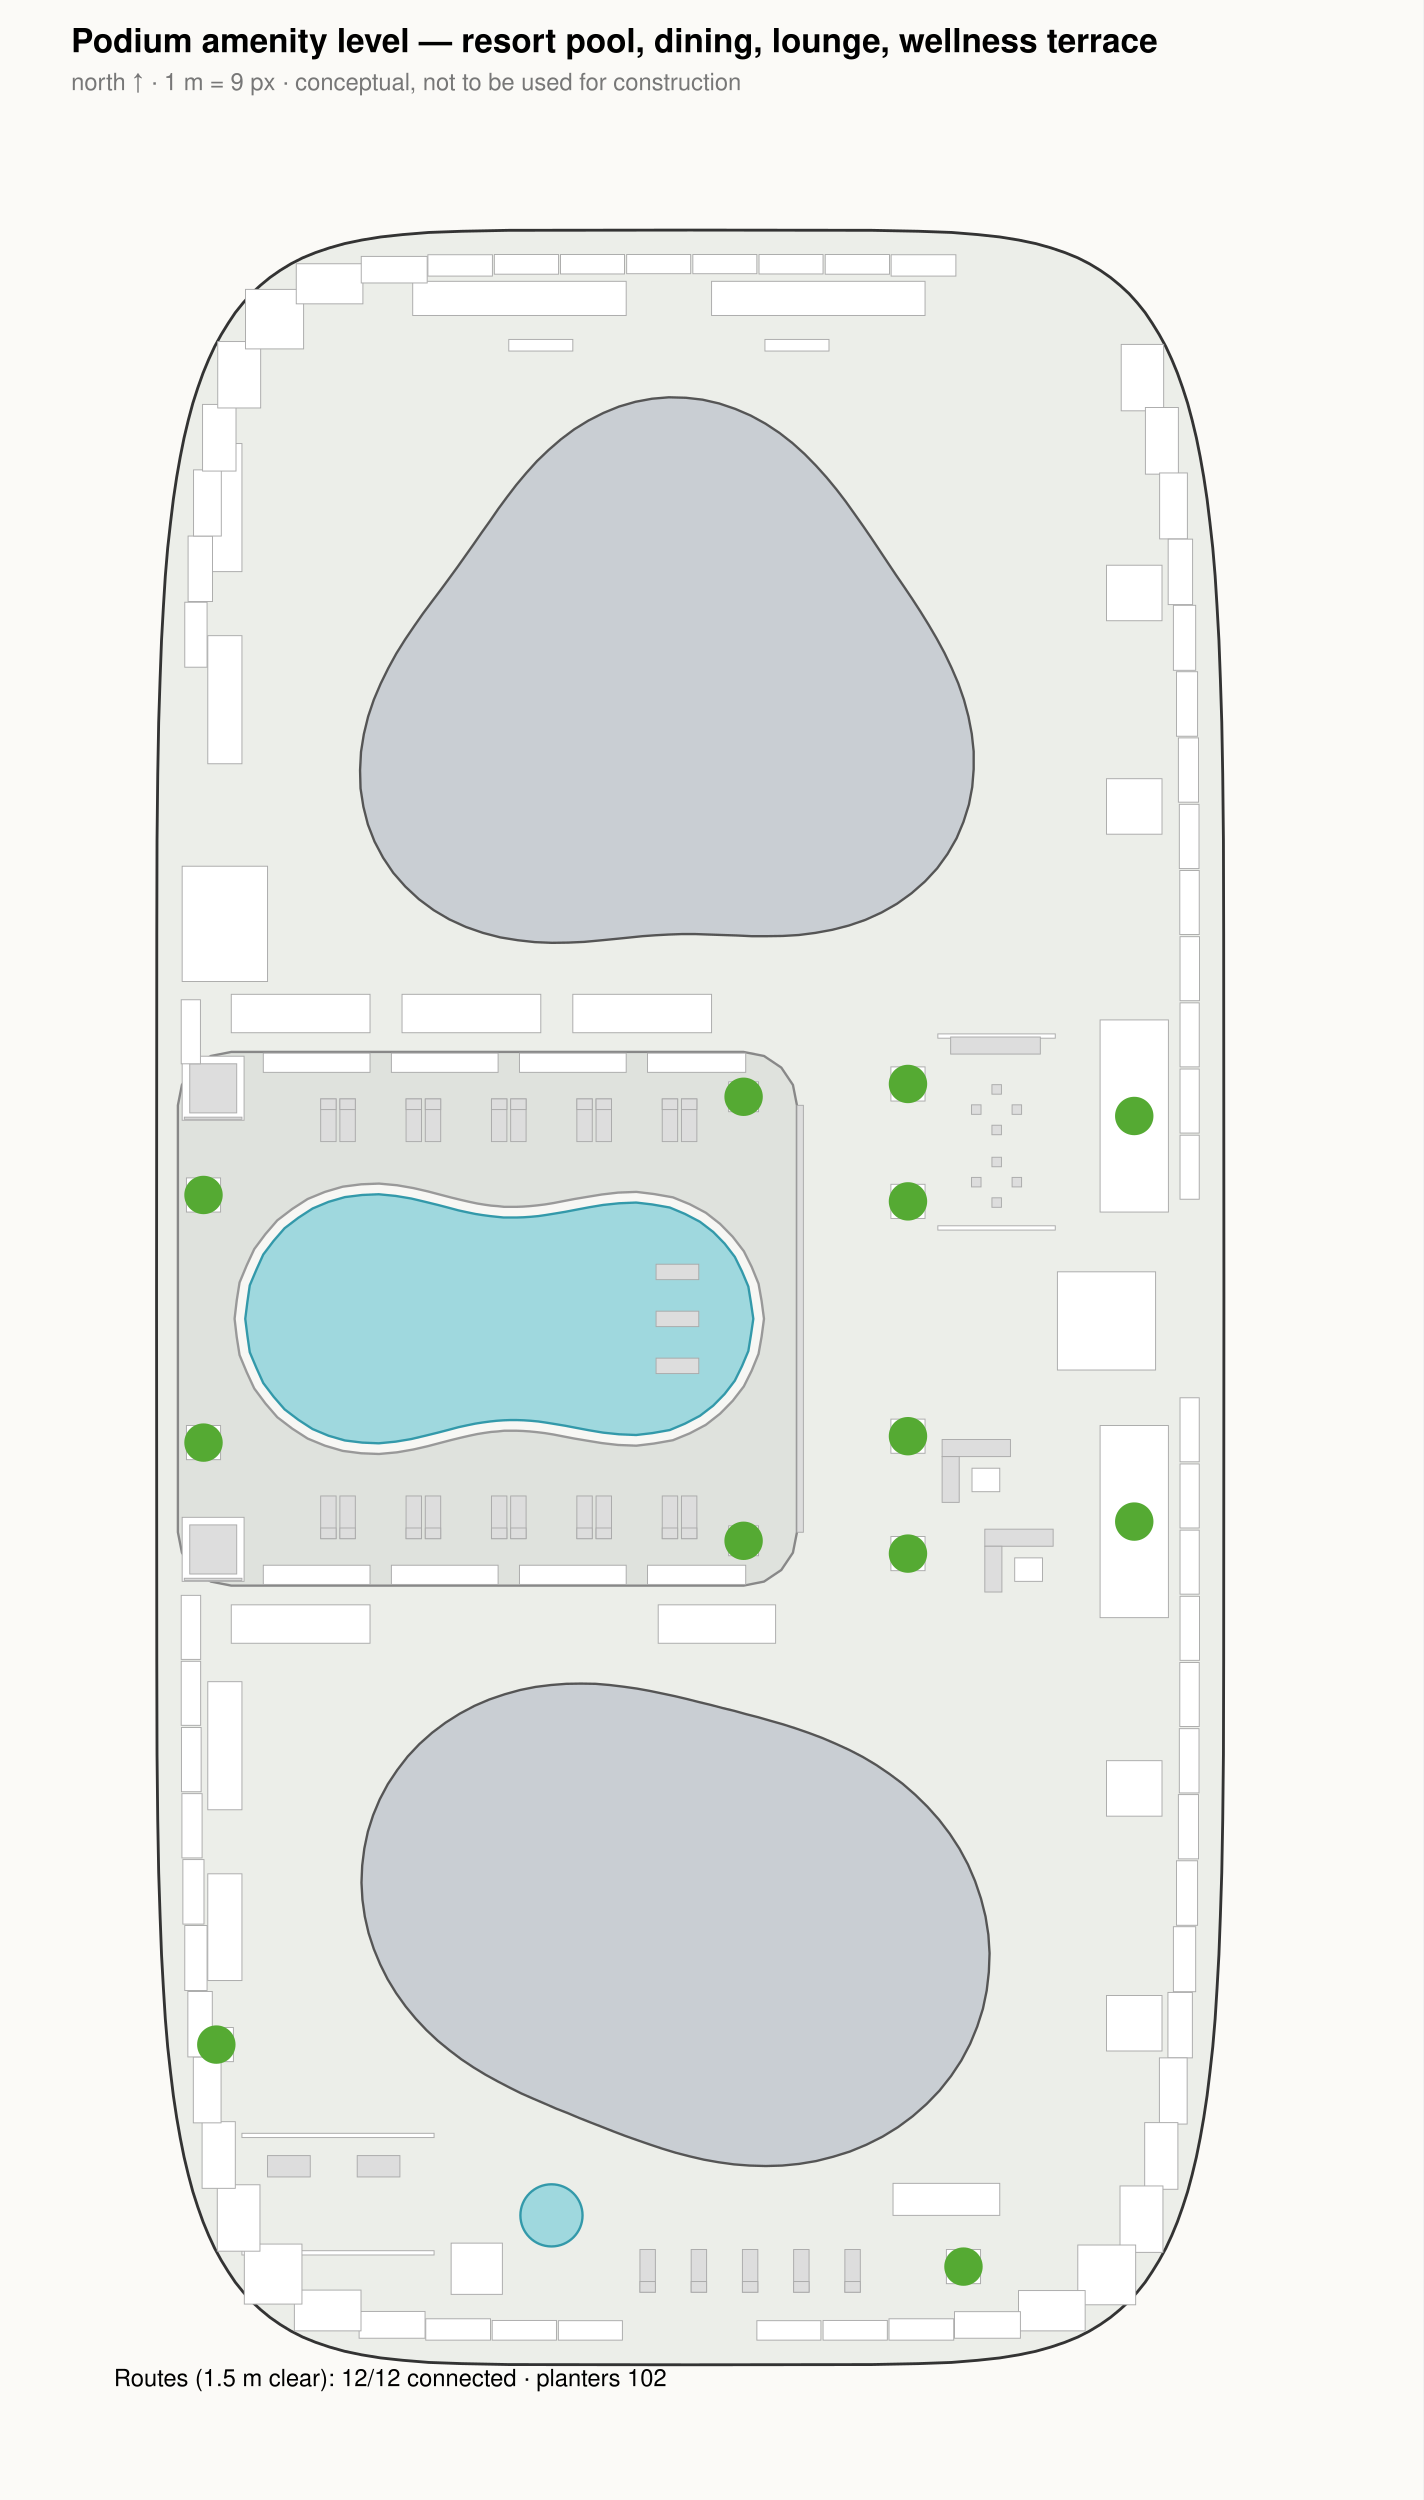
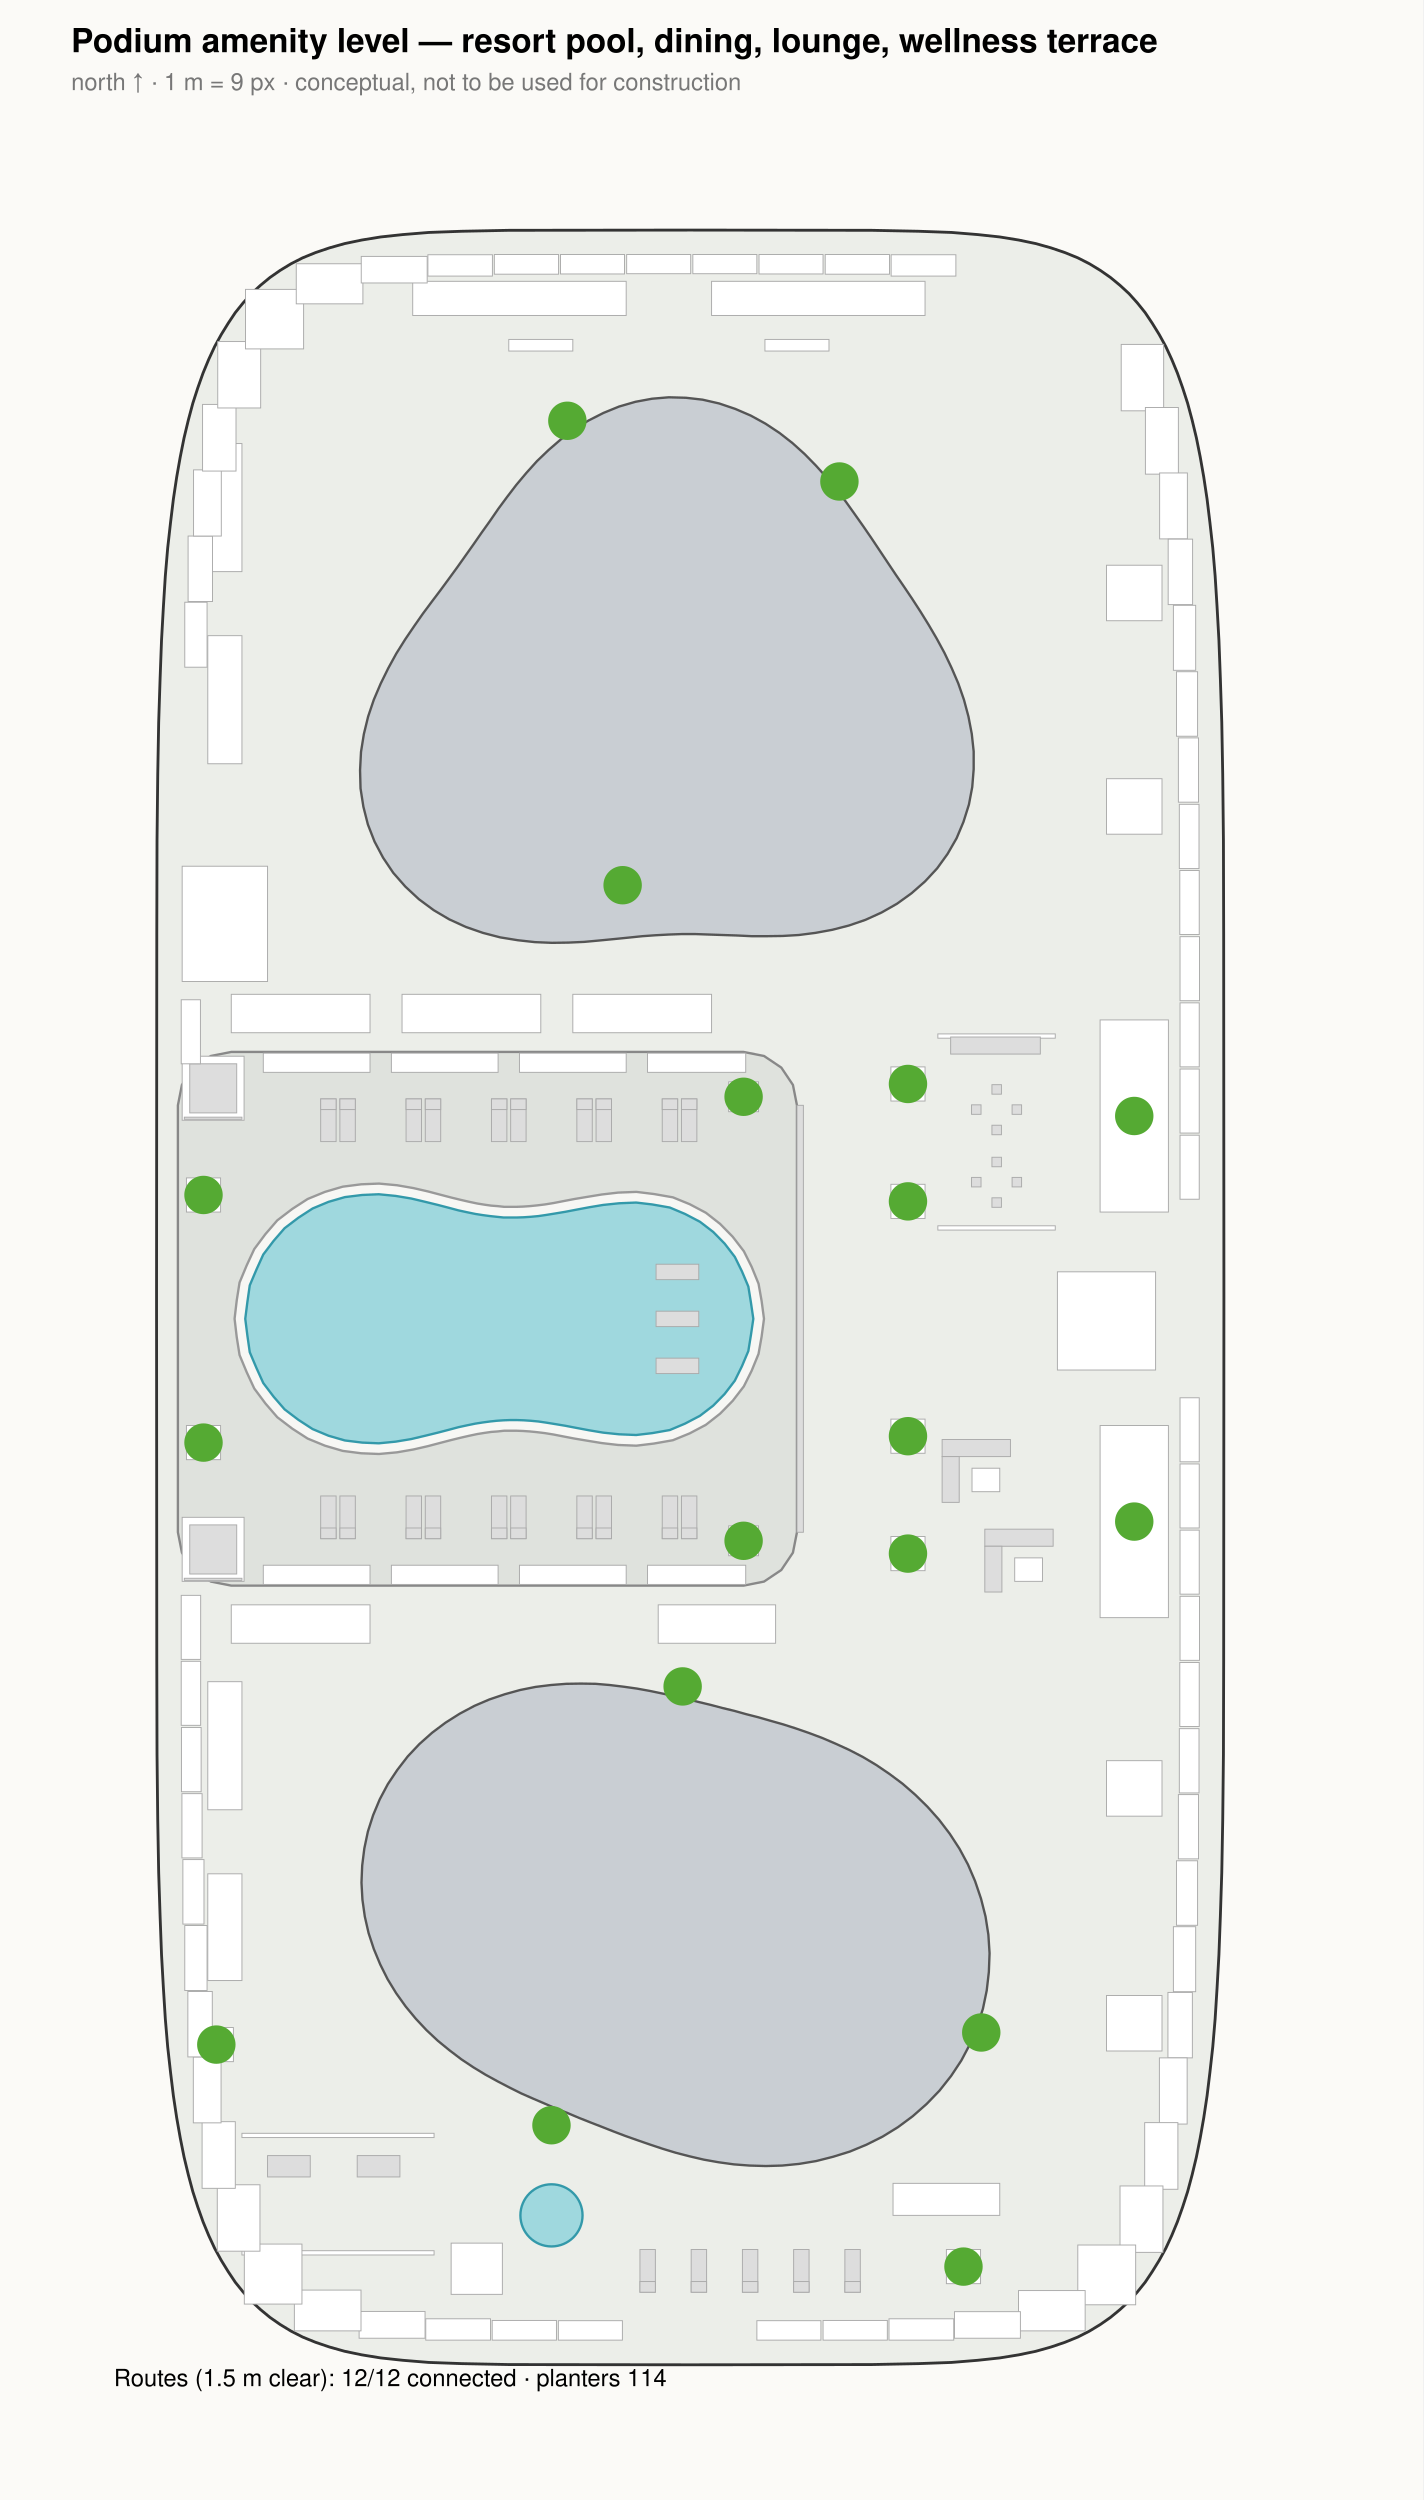
<svg xmlns="http://www.w3.org/2000/svg" width="600" height="1054" viewBox="0 0 600 1054">
  <rect width="100%" height="100%" fill="#fbfaf7" />
  <text x="30" y="22" font-size="14" font-family="Helvetica, Arial" font-weight="bold">Podium amenity level — resort pool, dining, lounge, wellness terrace</text>
  <polygon points="516,547 515.9,699.9 515.8,739.6 515.5,767.4 515.1,789.5 514.5,808 513.9,824.1 513.1,838.4 512.3,851.2 511.3,863 510.1,873.7 508.9,883.6 507.5,892.9 506,901.4 504.4,909.4 502.6,916.9 500.7,924 498.6,930.5 496.4,936.7 494,942.5 491.5,947.9 488.7,953 485.8,957.7 482.8,962.2 479.5,966.3 476,970.2 472.2,973.7 468.2,977 463.9,980 459.3,982.8 454.4,985.3 449,987.5 443.1,989.5 436.7,991.3 429.5,992.8 421.5,994.1 412.2,995.1 401.2,996 387.3,996.5 367.5,996.9 291,997 214.5,996.9 194.7,996.5 180.8,996 169.8,995.1 160.5,994.1 152.5,992.8 145.3,991.3 138.9,989.5 133,987.5 127.6,985.3 122.7,982.8 118.1,980 113.8,977 109.8,973.7 106,970.2 102.5,966.3 99.2,962.2 96.2,957.7 93.3,953 90.5,947.9 88,942.5 85.6,936.7 83.4,930.5 81.3,924 79.4,916.9 77.6,909.4 76,901.4 74.5,892.9 73.1,883.6 71.9,873.7 70.7,863 69.7,851.2 68.9,838.4 68.1,824.1 67.5,808 66.9,789.5 66.5,767.4 66.2,739.6 66.1,699.9 66,547 66.1,394.1 66.2,354.4 66.5,326.6 66.9,304.5 67.5,286 68.1,269.9 68.9,255.6 69.7,242.8 70.7,231 71.9,220.3 73.1,210.4 74.5,201.1 76,192.6 77.6,184.6 79.4,177.1 81.3,170 83.4,163.5 85.6,157.3 88,151.5 90.5,146.1 93.3,141 96.2,136.3 99.2,131.8 102.5,127.7 106,123.8 109.8,120.3 113.8,117 118.1,114 122.7,111.2 127.6,108.7 133,106.5 138.9,104.5 145.3,102.7 152.5,101.2 160.5,99.9 169.8,98.9 180.8,98 194.7,97.5 214.5,97.1 291,97 367.5,97.1 387.3,97.5 401.2,98 412.2,98.9 421.5,99.9 429.5,101.2 436.7,102.7 443.1,104.5 449,106.5 454.4,108.7 459.3,111.2 463.9,114 468.2,117 472.2,120.3 476,123.8 479.5,127.7 482.8,131.8 485.8,136.3 488.7,141 491.5,146.1 494,151.5 496.4,157.3 498.6,163.5 500.7,170 502.6,177.1 504.4,184.6 506,192.6 507.5,201.1 508.9,210.4 510.1,220.3 511.3,231 512.3,242.8 513.1,255.6 513.9,269.9 514.5,286 515.1,304.5 515.5,326.6 515.8,354.4 515.9,394.1" fill="#eceee9" stroke="#333" stroke-width="1.2" />
  <polygon points="313.5,443.5 322.1,445.2 329.4,450.1 334.3,457.4 336,466 336,646 334.3,654.6 329.4,661.9 322.1,666.8 313.5,668.5 97.5,668.5 88.9,666.8 81.6,661.9 76.7,654.6 75,646 75,466 76.7,457.4 81.6,450.1 88.9,445.2 97.5,443.5" fill="#dfe2dd" stroke="#888" />
  <polygon points="322.1,556 321.1,563.5 319.8,570.8 316.9,577.9 313.6,584.5 308.9,590.6 303.6,596 297.6,600.7 290.8,604.3 283.7,607.2 275.7,608.6 268.3,609.5 260.6,609.2 253.7,608.4 247.6,607.4 242.2,606.5 237.5,605.6 233.4,604.8 229.7,604.2 226.4,603.8 223.4,603.5 220.5,603.3 217.8,603.2 215.1,603.2 212.5,603.2 209.8,603.5 207.1,603.7 204.3,604.1 201.2,604.6 197.9,605.3 194.4,606.1 190.3,607.1 185.7,608.3 180.4,609.7 174.3,611.1 167.4,612.3 159.8,613 152.3,612.7 144.5,611.7 137,609.5 129.7,606.5 123.2,602.3 116.9,597.5 111.9,591.7 107.2,585.4 104,578.5 101,571.3 99.8,563.7 98.9,556 99.8,548.3 101,540.7 104,533.5 107.2,526.6 111.9,520.3 116.9,514.5 123.2,509.7 129.7,505.5 137,502.5 144.5,500.3 152.3,499.3 159.8,499 167.4,499.7 174.3,500.9 180.4,502.3 185.7,503.7 190.3,504.9 194.4,505.9 197.9,506.7 201.2,507.4 204.3,507.9 207.1,508.3 209.8,508.5 212.5,508.8 215.1,508.8 217.8,508.8 220.5,508.7 223.4,508.5 226.4,508.2 229.7,507.8 233.4,507.2 237.5,506.4 242.2,505.5 247.6,504.6 253.7,503.6 260.6,502.8 268.3,502.5 275.7,503.4 283.7,504.8 290.8,507.7 297.6,511.3 303.6,516 308.9,521.4 313.6,527.5 316.9,534.1 319.8,541.2 321.1,548.5" fill="#f7f7f4" stroke="#999" />
  <polygon points="317.6,556 316.6,562.8 315.5,569.6 312.8,576 309.8,582.1 305.5,587.7 300.7,592.6 295.1,596.9 288.8,600.2 282.4,602.9 275,604.2 268.2,605 261,604.7 254.3,604 248.3,603 243,602 238.3,601.1 234.1,600.4 230.4,599.8 227,599.3 223.8,599 220.8,598.8 217.9,598.7 215,598.7 212.3,598.8 209.4,599 206.6,599.3 203.6,599.7 200.4,600.2 197,600.9 193.3,601.7 189.2,602.8 184.6,604 179.3,605.3 173.4,606.7 166.8,607.8 159.7,608.5 152.7,608.2 145.4,607.3 138.5,605.3 131.8,602.5 125.8,598.6 120,594.2 115.4,588.9 111,583.1 108.1,576.7 105.3,570.1 104.3,563.1 103.4,556 104.3,548.9 105.3,541.9 108.1,535.3 111,528.9 115.4,523.1 120,517.8 125.8,513.4 131.8,509.5 138.5,506.7 145.4,504.7 152.7,503.8 159.7,503.5 166.8,504.2 173.4,505.3 179.3,506.7 184.6,508 189.2,509.2 193.3,510.3 197,511.1 200.4,511.8 203.6,512.3 206.6,512.7 209.4,513 212.3,513.3 215,513.3 217.9,513.3 220.8,513.2 223.8,513 227,512.7 230.4,512.2 234.1,511.6 238.3,510.9 243,510 248.3,509 254.3,508 261,507.3 268.2,507 275,507.8 282.4,509.1 288.8,511.8 295.1,515.1 300.7,519.4 305.5,524.3 309.8,529.9 312.8,536 315.5,542.4 316.6,549.2" fill="#9fd8de" stroke="#39a" />
  <polygon points="406.4,295 408.3,302.1 409.7,309.4 410.5,316.8 410.5,324.3 409.9,331.8 408.5,339.2 406.2,346.5 403.3,353.4 399.5,360 395.1,366.1 390,371.6 384.3,376.6 378.2,381 371.7,384.7 364.9,387.8 357.9,390.2 350.9,392 343.8,393.3 336.8,394.2 330,394.6 323.3,394.7 316.9,394.7 310.7,394.4 304.6,394.2 298.8,394 293.1,393.8 287.5,393.8 282,394 276.4,394.3 270.8,394.7 265,395.3 259,395.9 252.8,396.5 246.3,397.1 239.6,397.4 232.7,397.5 225.5,397.2 218.3,396.4 210.9,395.2 203.6,393.3 196.4,390.8 189.4,387.6 182.8,383.7 176.6,379.1 170.9,373.8 165.8,368 161.5,361.6 157.9,354.8 155.1,347.6 153.2,340.1 152,332.4 151.8,324.7 152.2,317 153.4,309.5 155.2,302.1 157.6,295 160.5,288.2 163.7,281.7 167.1,275.5 170.8,269.6 174.6,264 178.3,258.7 182.1,253.6 185.8,248.7 189.4,243.8 192.9,239 196.3,234.2 199.7,229.4 203.1,224.5 206.6,219.6 210.1,214.5 213.8,209.5 217.7,204.4 221.9,199.4 226.4,194.4 231.3,189.7 236.5,185.2 242.1,181 248.1,177.3 254.4,174.1 261,171.4 267.9,169.4 274.9,168.1 282,167.5 289.2,167.7 296.2,168.5 303.2,170.1 310,172.4 316.5,175.2 322.7,178.6 328.6,182.5 334.1,186.8 339.2,191.4 344,196.3 348.5,201.3 352.7,206.4 356.6,211.5 360.3,216.7 363.9,221.8 367.4,226.9 370.8,232 374.2,237.1 377.6,242.2 381.1,247.3 384.6,252.5 388.1,257.9 391.5,263.4 394.9,269.2 398.2,275.3 401.2,281.6 404,288.1" fill="#c9ced3" stroke="#555" />
  <polygon points="415.5,808 416.7,815.7 417.2,823.5 416.9,831.4 416,839.2 414.4,846.9 412,854.4 409,861.7 405.3,868.7 401,875.2 396.1,881.4 390.7,887 384.8,892.2 378.6,896.8 372.1,900.8 365.3,904.2 358.3,907.1 351.2,909.3 344.1,911.1 336.9,912.3 329.8,913 322.9,913.2 316,913 309.4,912.5 302.9,911.6 296.7,910.5 290.7,909.1 284.9,907.6 279.3,905.9 273.9,904.1 268.7,902.3 263.6,900.5 258.6,898.6 253.8,896.7 248.9,894.8 244.1,892.9 239.4,890.9 234.5,889 229.7,886.9 224.8,884.8 219.8,882.6 214.8,880.1 209.8,877.5 204.7,874.7 199.6,871.6 194.5,868.2 189.5,864.4 184.6,860.4 179.8,855.9 175.3,851.1 171,845.9 167,840.3 163.4,834.4 160.3,828.2 157.6,821.7 155.4,815 153.8,808 152.8,800.9 152.4,793.7 152.7,786.5 153.6,779.3 155.1,772.2 157.3,765.3 160.1,758.6 163.5,752.2 167.5,746.2 171.9,740.5 176.8,735.3 182.2,730.5 187.8,726.3 193.8,722.5 200,719.2 206.3,716.5 212.8,714.3 219.3,712.5 225.8,711.2 232.3,710.4 238.7,709.9 244.9,709.8 251.1,709.9 257,710.4 262.8,711.1 268.5,711.9 274,712.9 279.3,714 284.5,715.1 289.6,716.3 294.7,717.6 299.7,718.8 304.6,720.1 309.6,721.3 314.6,722.7 319.7,724 324.9,725.5 330.2,727 335.5,728.7 341,730.6 346.6,732.7 352.2,735.1 357.9,737.7 363.7,740.7 369.4,744.1 375,747.9 380.5,752 385.9,756.7 391,761.7 395.9,767.2 400.4,773.1 404.5,779.4 408.1,786.1 411.1,793.1 413.6,800.5" fill="#c9ced3" stroke="#555" />
  <circle cx="232.5" cy="934" r="13.1" fill="#9fd8de" stroke="#39a" />
  <rect x="336" y="466" width="2.7" height="180" fill="#ddd" stroke="#aaa" stroke-width="0.4" />
  <rect x="135.2" y="463.3" width="6.5" height="18" fill="#ddd" stroke="#aaa" stroke-width="0.4" />
  <rect x="135.2" y="463.3" width="6.5" height="4.5" fill="#ddd" stroke="#aaa" stroke-width="0.4" />
  <rect x="143.3" y="463.3" width="6.5" height="18" fill="#ddd" stroke="#aaa" stroke-width="0.4" />
  <rect x="143.3" y="463.3" width="6.5" height="4.5" fill="#ddd" stroke="#aaa" stroke-width="0.4" />
  <rect x="135.2" y="630.7" width="6.5" height="18" fill="#ddd" stroke="#aaa" stroke-width="0.4" />
  <rect x="135.2" y="644.2" width="6.5" height="4.5" fill="#ddd" stroke="#aaa" stroke-width="0.4" />
  <rect x="143.3" y="630.7" width="6.5" height="18" fill="#ddd" stroke="#aaa" stroke-width="0.4" />
  <rect x="143.3" y="644.2" width="6.5" height="4.5" fill="#ddd" stroke="#aaa" stroke-width="0.4" />
  <rect x="171.2" y="463.3" width="6.5" height="18" fill="#ddd" stroke="#aaa" stroke-width="0.4" />
  <rect x="171.2" y="463.3" width="6.5" height="4.5" fill="#ddd" stroke="#aaa" stroke-width="0.4" />
  <rect x="179.3" y="463.3" width="6.5" height="18" fill="#ddd" stroke="#aaa" stroke-width="0.4" />
  <rect x="179.3" y="463.3" width="6.5" height="4.5" fill="#ddd" stroke="#aaa" stroke-width="0.4" />
  <rect x="171.2" y="630.7" width="6.5" height="18" fill="#ddd" stroke="#aaa" stroke-width="0.4" />
  <rect x="171.2" y="644.2" width="6.5" height="4.5" fill="#ddd" stroke="#aaa" stroke-width="0.4" />
  <rect x="179.3" y="630.7" width="6.5" height="18" fill="#ddd" stroke="#aaa" stroke-width="0.4" />
  <rect x="179.3" y="644.2" width="6.5" height="4.5" fill="#ddd" stroke="#aaa" stroke-width="0.4" />
  <rect x="207.2" y="463.3" width="6.5" height="18" fill="#ddd" stroke="#aaa" stroke-width="0.4" />
  <rect x="207.2" y="463.3" width="6.5" height="4.5" fill="#ddd" stroke="#aaa" stroke-width="0.4" />
  <rect x="215.3" y="463.3" width="6.5" height="18" fill="#ddd" stroke="#aaa" stroke-width="0.4" />
  <rect x="215.3" y="463.3" width="6.5" height="4.5" fill="#ddd" stroke="#aaa" stroke-width="0.4" />
  <rect x="207.2" y="630.7" width="6.5" height="18" fill="#ddd" stroke="#aaa" stroke-width="0.4" />
  <rect x="207.2" y="644.2" width="6.5" height="4.5" fill="#ddd" stroke="#aaa" stroke-width="0.4" />
  <rect x="215.3" y="630.7" width="6.5" height="18" fill="#ddd" stroke="#aaa" stroke-width="0.4" />
  <rect x="215.3" y="644.2" width="6.5" height="4.5" fill="#ddd" stroke="#aaa" stroke-width="0.4" />
  <rect x="243.2" y="463.3" width="6.5" height="18" fill="#ddd" stroke="#aaa" stroke-width="0.4" />
  <rect x="243.2" y="463.3" width="6.5" height="4.5" fill="#ddd" stroke="#aaa" stroke-width="0.4" />
  <rect x="251.3" y="463.3" width="6.5" height="18" fill="#ddd" stroke="#aaa" stroke-width="0.4" />
  <rect x="251.3" y="463.3" width="6.5" height="4.5" fill="#ddd" stroke="#aaa" stroke-width="0.4" />
  <rect x="243.2" y="630.7" width="6.5" height="18" fill="#ddd" stroke="#aaa" stroke-width="0.4" />
  <rect x="243.2" y="644.2" width="6.5" height="4.5" fill="#ddd" stroke="#aaa" stroke-width="0.4" />
  <rect x="251.3" y="630.7" width="6.5" height="18" fill="#ddd" stroke="#aaa" stroke-width="0.4" />
  <rect x="251.3" y="644.2" width="6.5" height="4.5" fill="#ddd" stroke="#aaa" stroke-width="0.4" />
  <rect x="279.2" y="463.3" width="6.5" height="18" fill="#ddd" stroke="#aaa" stroke-width="0.4" />
  <rect x="279.2" y="463.3" width="6.5" height="4.5" fill="#ddd" stroke="#aaa" stroke-width="0.4" />
  <rect x="287.3" y="463.3" width="6.5" height="18" fill="#ddd" stroke="#aaa" stroke-width="0.4" />
  <rect x="287.3" y="463.3" width="6.5" height="4.5" fill="#ddd" stroke="#aaa" stroke-width="0.4" />
  <rect x="279.2" y="630.7" width="6.5" height="18" fill="#ddd" stroke="#aaa" stroke-width="0.4" />
  <rect x="279.2" y="644.2" width="6.5" height="4.5" fill="#ddd" stroke="#aaa" stroke-width="0.4" />
  <rect x="287.3" y="630.7" width="6.5" height="18" fill="#ddd" stroke="#aaa" stroke-width="0.4" />
  <rect x="287.3" y="644.2" width="6.5" height="4.5" fill="#ddd" stroke="#aaa" stroke-width="0.4" />
  <rect x="76.8" y="445.3" width="26.1" height="27" fill="#fff" stroke="#aaa" stroke-width="0.4" />
  <rect x="80" y="448.5" width="19.8" height="20.7" fill="#ddd" stroke="#aaa" stroke-width="0.4" />
  <rect x="77.7" y="471" width="24.3" height="0.9" fill="#ddd" stroke="#aaa" stroke-width="0.4" />
  <rect x="76.8" y="639.7" width="26.1" height="27" fill="#fff" stroke="#aaa" stroke-width="0.4" />
  <rect x="80" y="642.9" width="19.8" height="20.7" fill="#ddd" stroke="#aaa" stroke-width="0.4" />
  <rect x="77.7" y="665.4" width="24.3" height="0.9" fill="#ddd" stroke="#aaa" stroke-width="0.4" />
  <rect x="276.6" y="533" width="18" height="6.5" fill="#ddd" stroke="#aaa" stroke-width="0.4" />
  <rect x="276.6" y="552.8" width="18" height="6.5" fill="#ddd" stroke="#aaa" stroke-width="0.4" />
  <rect x="276.6" y="572.6" width="18" height="6.5" fill="#ddd" stroke="#aaa" stroke-width="0.4" />
  <rect x="111" y="444" width="45" height="8.1" fill="#fff" stroke="#aaa" stroke-width="0.4" />
  <rect x="111" y="659.9" width="45" height="8.1" fill="#fff" stroke="#aaa" stroke-width="0.4" />
  <rect x="165" y="444" width="45" height="8.1" fill="#fff" stroke="#aaa" stroke-width="0.4" />
  <rect x="165" y="659.9" width="45" height="8.1" fill="#fff" stroke="#aaa" stroke-width="0.4" />
  <rect x="219" y="444" width="45" height="8.1" fill="#fff" stroke="#aaa" stroke-width="0.4" />
  <rect x="219" y="659.9" width="45" height="8.1" fill="#fff" stroke="#aaa" stroke-width="0.4" />
  <rect x="273" y="444" width="41.4" height="8.1" fill="#fff" stroke="#aaa" stroke-width="0.4" />
  <rect x="273" y="659.9" width="41.4" height="8.1" fill="#fff" stroke="#aaa" stroke-width="0.4" />
  <rect x="78.6" y="496.6" width="14.4" height="14.4" fill="#fff" stroke="#aaa" stroke-width="0.4" />
  <rect x="78.6" y="601" width="14.4" height="14.4" fill="#fff" stroke="#aaa" stroke-width="0.4" />
  <rect x="307.2" y="456.1" width="12.6" height="12.6" fill="#fff" stroke="#aaa" stroke-width="0.4" />
  <rect x="307.2" y="643.3" width="12.6" height="12.6" fill="#fff" stroke="#aaa" stroke-width="0.4" />
  <rect x="97.5" y="419.2" width="58.5" height="16.2" fill="#fff" stroke="#aaa" stroke-width="0.4" />
  <rect x="169.5" y="419.2" width="58.5" height="16.2" fill="#fff" stroke="#aaa" stroke-width="0.4" />
  <rect x="241.5" y="419.2" width="58.5" height="16.2" fill="#fff" stroke="#aaa" stroke-width="0.4" />
  <rect x="97.5" y="676.6" width="58.5" height="16.2" fill="#fff" stroke="#aaa" stroke-width="0.4" />
  <rect x="277.5" y="676.6" width="49.5" height="16.2" fill="#fff" stroke="#aaa" stroke-width="0.4" />
  <rect x="375.6" y="449.8" width="14.4" height="14.4" fill="#fff" stroke="#aaa" stroke-width="0.4" />
  <rect x="375.6" y="499.3" width="14.4" height="14.4" fill="#fff" stroke="#aaa" stroke-width="0.4" />
  <rect x="375.6" y="598.3" width="14.4" height="14.4" fill="#fff" stroke="#aaa" stroke-width="0.4" />
  <rect x="375.6" y="647.8" width="14.4" height="14.4" fill="#fff" stroke="#aaa" stroke-width="0.4" />
  <rect x="395.4" y="435.9" width="49.5" height="1.8" fill="#fff" stroke="#aaa" stroke-width="0.4" />
  <rect x="395.4" y="516.8" width="49.5" height="1.8" fill="#fff" stroke="#aaa" stroke-width="0.4" />
  <rect x="400.8" y="437.2" width="37.8" height="7.2" fill="#ddd" stroke="#aaa" stroke-width="0.4" />
  <rect x="426.7" y="465.8" width="4" height="4" fill="#ddd" stroke="#aaa" stroke-width="0.4" />
  <rect x="409.6" y="465.8" width="4" height="4" fill="#ddd" stroke="#aaa" stroke-width="0.4" />
  <rect x="418.2" y="474.4" width="4" height="4" fill="#ddd" stroke="#aaa" stroke-width="0.4" />
  <rect x="418.2" y="457.3" width="4" height="4" fill="#ddd" stroke="#aaa" stroke-width="0.4" />
  <rect x="426.7" y="496.4" width="4" height="4" fill="#ddd" stroke="#aaa" stroke-width="0.4" />
  <rect x="409.6" y="496.4" width="4" height="4" fill="#ddd" stroke="#aaa" stroke-width="0.4" />
  <rect x="418.2" y="505" width="4" height="4" fill="#ddd" stroke="#aaa" stroke-width="0.4" />
  <rect x="418.2" y="487.9" width="4" height="4" fill="#ddd" stroke="#aaa" stroke-width="0.4" />
  <rect x="397.2" y="606.9" width="28.8" height="7.2" fill="#ddd" stroke="#aaa" stroke-width="0.4" />
  <rect x="397.2" y="614.1" width="7.2" height="19.3" fill="#ddd" stroke="#aaa" stroke-width="0.4" />
  <rect x="409.8" y="619" width="11.7" height="9.9" fill="#fff" stroke="#aaa" stroke-width="0.4" />
  <rect x="415.2" y="644.7" width="28.8" height="7.2" fill="#ddd" stroke="#aaa" stroke-width="0.4" />
  <rect x="415.2" y="651.9" width="7.2" height="19.3" fill="#ddd" stroke="#aaa" stroke-width="0.4" />
  <rect x="427.8" y="656.8" width="11.7" height="9.9" fill="#fff" stroke="#aaa" stroke-width="0.4" />
  <rect x="447.6" y="538" width="37.8" height="37.8" fill="#fff" stroke="#aaa" stroke-width="0.4" />
  <rect x="445.8" y="536.2" width="41.4" height="41.4" fill="#fff" stroke="#aaa" stroke-width="0.4" />
  <rect x="78.6" y="367" width="32.4" height="45" fill="#fff" stroke="#aaa" stroke-width="0.4" />
  <rect x="76.8" y="365.2" width="36" height="48.6" fill="#fff" stroke="#aaa" stroke-width="0.4" />
  <rect x="463.8" y="601" width="28.8" height="81" fill="#fff" stroke="#aaa" stroke-width="0.4" />
  <rect x="463.8" y="430" width="28.8" height="81" fill="#fff" stroke="#aaa" stroke-width="0.4" />
  <rect x="466.5" y="238.3" width="23.4" height="23.4" fill="#fff" stroke="#aaa" stroke-width="0.4" />
  <rect x="466.5" y="328.3" width="23.4" height="23.4" fill="#fff" stroke="#aaa" stroke-width="0.4" />
  <rect x="466.5" y="742.3" width="23.4" height="23.4" fill="#fff" stroke="#aaa" stroke-width="0.4" />
  <rect x="466.5" y="841.3" width="23.4" height="23.4" fill="#fff" stroke="#aaa" stroke-width="0.4" />
  <rect x="102" y="899.4" width="81" height="1.8" fill="#fff" stroke="#aaa" stroke-width="0.4" />
  <rect x="102" y="948.9" width="81" height="1.8" fill="#fff" stroke="#aaa" stroke-width="0.4" />
  <rect x="112.8" y="908.8" width="18" height="9" fill="#ddd" stroke="#aaa" stroke-width="0.4" />
  <rect x="150.6" y="908.8" width="18" height="9" fill="#ddd" stroke="#aaa" stroke-width="0.4" />
  <rect x="269.8" y="948.4" width="6.5" height="18" fill="#ddd" stroke="#aaa" stroke-width="0.4" />
  <rect x="269.8" y="961.9" width="6.5" height="4.5" fill="#ddd" stroke="#aaa" stroke-width="0.4" />
  <rect x="291.4" y="948.4" width="6.5" height="18" fill="#ddd" stroke="#aaa" stroke-width="0.4" />
  <rect x="291.4" y="961.9" width="6.5" height="4.5" fill="#ddd" stroke="#aaa" stroke-width="0.4" />
  <rect x="313" y="948.4" width="6.5" height="18" fill="#ddd" stroke="#aaa" stroke-width="0.4" />
  <rect x="313" y="961.9" width="6.5" height="4.5" fill="#ddd" stroke="#aaa" stroke-width="0.4" />
  <rect x="334.6" y="948.4" width="6.5" height="18" fill="#ddd" stroke="#aaa" stroke-width="0.4" />
  <rect x="334.6" y="961.9" width="6.5" height="4.5" fill="#ddd" stroke="#aaa" stroke-width="0.4" />
  <rect x="356.2" y="948.4" width="6.5" height="18" fill="#ddd" stroke="#aaa" stroke-width="0.4" />
  <rect x="356.2" y="961.9" width="6.5" height="4.5" fill="#ddd" stroke="#aaa" stroke-width="0.4" />
  <rect x="376.5" y="920.5" width="45" height="13.5" fill="#fff" stroke="#aaa" stroke-width="0.4" />
  <rect x="190.2" y="945.7" width="21.6" height="21.6" fill="#fff" stroke="#aaa" stroke-width="0.4" />
  <rect x="399" y="948.4" width="14.4" height="14.4" fill="#fff" stroke="#aaa" stroke-width="0.4" />
  <rect x="84" y="854.8" width="14.4" height="14.4" fill="#fff" stroke="#aaa" stroke-width="0.4" />
  <rect x="87.6" y="187" width="14.4" height="54" fill="#fff" stroke="#aaa" stroke-width="0.4" />
  <rect x="87.6" y="268" width="14.4" height="54" fill="#fff" stroke="#aaa" stroke-width="0.4" />
  <rect x="87.6" y="709" width="14.4" height="54" fill="#fff" stroke="#aaa" stroke-width="0.4" />
  <rect x="87.6" y="790" width="14.4" height="45" fill="#fff" stroke="#aaa" stroke-width="0.4" />
  <rect x="174" y="118.6" width="90" height="14.4" fill="#fff" stroke="#aaa" stroke-width="0.4" />
  <rect x="300" y="118.6" width="90" height="14.4" fill="#fff" stroke="#aaa" stroke-width="0.4" />
  <rect x="214.5" y="143.1" width="27" height="4.9" fill="#fff" stroke="#aaa" stroke-width="0.4" />
  <rect x="322.5" y="143.1" width="27" height="4.9" fill="#fff" stroke="#aaa" stroke-width="0.4" />
  <rect x="497.5" y="589.3" width="8.1" height="27" fill="#fff" stroke="#aaa" stroke-width="0.4" />
  <rect x="497.5" y="617.2" width="8.1" height="27" fill="#fff" stroke="#aaa" stroke-width="0.4" />
  <rect x="497.5" y="645.1" width="8.1" height="27" fill="#fff" stroke="#aaa" stroke-width="0.4" />
  <rect x="497.5" y="673" width="8.2" height="27" fill="#fff" stroke="#aaa" stroke-width="0.4" />
  <rect x="497.4" y="700.9" width="8.2" height="27" fill="#fff" stroke="#aaa" stroke-width="0.4" />
  <rect x="497.2" y="728.8" width="8.3" height="27.1" fill="#fff" stroke="#aaa" stroke-width="0.4" />
  <rect x="496.8" y="756.6" width="8.5" height="27.1" fill="#fff" stroke="#aaa" stroke-width="0.4" />
  <rect x="496" y="784.5" width="8.9" height="27.2" fill="#fff" stroke="#aaa" stroke-width="0.4" />
  <rect x="494.7" y="812.3" width="9.4" height="27.4" fill="#fff" stroke="#aaa" stroke-width="0.4" />
  <rect x="492.4" y="840" width="10.3" height="27.6" fill="#fff" stroke="#aaa" stroke-width="0.4" />
  <rect x="488.8" y="867.6" width="11.7" height="27.9" fill="#fff" stroke="#aaa" stroke-width="0.4" />
  <rect x="482.6" y="894.9" width="14" height="28.1" fill="#fff" stroke="#aaa" stroke-width="0.4" />
  <rect x="472.2" y="921.6" width="18.1" height="28" fill="#fff" stroke="#aaa" stroke-width="0.4" />
  <rect x="454.4" y="946.5" width="24.4" height="25.2" fill="#fff" stroke="#aaa" stroke-width="0.4" />
  <rect x="429.4" y="965.7" width="28.1" height="17" fill="#fff" stroke="#aaa" stroke-width="0.4" />
  <rect x="402.4" y="974.6" width="27.8" height="11.2" fill="#fff" stroke="#aaa" stroke-width="0.4" />
  <rect x="374.8" y="977.6" width="27.3" height="9" fill="#fff" stroke="#aaa" stroke-width="0.4" />
  <rect x="347" y="978.3" width="27.1" height="8.3" fill="#fff" stroke="#aaa" stroke-width="0.4" />
  <rect x="319.1" y="978.4" width="27" height="8.2" fill="#fff" stroke="#aaa" stroke-width="0.4" />
  <rect x="235.4" y="978.4" width="27" height="8.2" fill="#fff" stroke="#aaa" stroke-width="0.4" />
  <rect x="207.5" y="978.3" width="27.1" height="8.3" fill="#fff" stroke="#aaa" stroke-width="0.4" />
  <rect x="179.5" y="977.6" width="27.3" height="9" fill="#fff" stroke="#aaa" stroke-width="0.4" />
  <rect x="151.4" y="974.5" width="27.8" height="11.3" fill="#fff" stroke="#aaa" stroke-width="0.4" />
  <rect x="124.1" y="965.5" width="28.1" height="17.2" fill="#fff" stroke="#aaa" stroke-width="0.4" />
  <rect x="103" y="946.1" width="24.3" height="25.3" fill="#fff" stroke="#aaa" stroke-width="0.4" />
  <rect x="91.6" y="921.1" width="18" height="28" fill="#fff" stroke="#aaa" stroke-width="0.4" />
  <rect x="85.2" y="894.5" width="14" height="28.1" fill="#fff" stroke="#aaa" stroke-width="0.4" />
  <rect x="81.5" y="867.2" width="11.7" height="27.8" fill="#fff" stroke="#aaa" stroke-width="0.4" />
  <rect x="79.2" y="839.6" width="10.3" height="27.6" fill="#fff" stroke="#aaa" stroke-width="0.4" />
  <rect x="77.9" y="811.8" width="9.4" height="27.4" fill="#fff" stroke="#aaa" stroke-width="0.4" />
  <rect x="77.1" y="784" width="8.9" height="27.2" fill="#fff" stroke="#aaa" stroke-width="0.4" />
  <rect x="76.7" y="756.2" width="8.5" height="27.1" fill="#fff" stroke="#aaa" stroke-width="0.4" />
  <rect x="76.5" y="728.3" width="8.3" height="27.1" fill="#fff" stroke="#aaa" stroke-width="0.4" />
  <rect x="76.4" y="700.4" width="8.2" height="27" fill="#fff" stroke="#aaa" stroke-width="0.4" />
  <rect x="76.4" y="672.6" width="8.2" height="27" fill="#fff" stroke="#aaa" stroke-width="0.4" />
  <rect x="76.4" y="421.5" width="8.1" height="27" fill="#fff" stroke="#aaa" stroke-width="0.4" />
  <rect x="77.9" y="253.9" width="9.4" height="27.4" fill="#fff" stroke="#aaa" stroke-width="0.4" />
  <rect x="79.3" y="226" width="10.3" height="27.6" fill="#fff" stroke="#aaa" stroke-width="0.4" />
  <rect x="81.6" y="198.1" width="11.7" height="27.9" fill="#fff" stroke="#aaa" stroke-width="0.4" />
  <rect x="85.4" y="170.5" width="14.1" height="28.1" fill="#fff" stroke="#aaa" stroke-width="0.4" />
  <rect x="91.8" y="144" width="18.1" height="28" fill="#fff" stroke="#aaa" stroke-width="0.4" />
  <rect x="103.5" y="122" width="24.5" height="25.1" fill="#fff" stroke="#aaa" stroke-width="0.4" />
  <rect x="124.9" y="111.2" width="28.1" height="16.9" fill="#fff" stroke="#aaa" stroke-width="0.4" />
  <rect x="152.3" y="108.1" width="27.8" height="11.2" fill="#fff" stroke="#aaa" stroke-width="0.4" />
  <rect x="180.4" y="107.4" width="27.2" height="9" fill="#fff" stroke="#aaa" stroke-width="0.4" />
  <rect x="208.4" y="107.3" width="27.1" height="8.3" fill="#fff" stroke="#aaa" stroke-width="0.4" />
  <rect x="236.3" y="107.3" width="27" height="8.2" fill="#fff" stroke="#aaa" stroke-width="0.4" />
  <rect x="264.2" y="107.3" width="27" height="8.1" fill="#fff" stroke="#aaa" stroke-width="0.4" />
  <rect x="292.1" y="107.3" width="27" height="8.1" fill="#fff" stroke="#aaa" stroke-width="0.4" />
  <rect x="320" y="107.3" width="27" height="8.2" fill="#fff" stroke="#aaa" stroke-width="0.4" />
  <rect x="347.9" y="107.3" width="27.1" height="8.3" fill="#fff" stroke="#aaa" stroke-width="0.4" />
  <rect x="375.7" y="107.4" width="27.3" height="9" fill="#fff" stroke="#aaa" stroke-width="0.4" />
  <rect x="472.7" y="145.2" width="17.9" height="28" fill="#fff" stroke="#aaa" stroke-width="0.4" />
  <rect x="482.9" y="171.8" width="13.9" height="28.1" fill="#fff" stroke="#aaa" stroke-width="0.4" />
  <rect x="488.9" y="199.4" width="11.7" height="27.8" fill="#fff" stroke="#aaa" stroke-width="0.4" />
  <rect x="492.5" y="227.3" width="10.3" height="27.6" fill="#fff" stroke="#aaa" stroke-width="0.4" />
  <rect x="494.7" y="255.2" width="9.4" height="27.4" fill="#fff" stroke="#aaa" stroke-width="0.4" />
  <rect x="496" y="283.2" width="8.9" height="27.2" fill="#fff" stroke="#aaa" stroke-width="0.4" />
  <rect x="496.8" y="311.1" width="8.5" height="27.1" fill="#fff" stroke="#aaa" stroke-width="0.4" />
  <rect x="497.2" y="339.1" width="8.3" height="27.1" fill="#fff" stroke="#aaa" stroke-width="0.4" />
  <rect x="497.4" y="367" width="8.2" height="27" fill="#fff" stroke="#aaa" stroke-width="0.4" />
  <rect x="497.5" y="394.9" width="8.2" height="27" fill="#fff" stroke="#aaa" stroke-width="0.4" />
  <rect x="497.5" y="422.8" width="8.1" height="27" fill="#fff" stroke="#aaa" stroke-width="0.4" />
  <rect x="497.5" y="450.7" width="8.1" height="27" fill="#fff" stroke="#aaa" stroke-width="0.4" />
  <rect x="497.5" y="478.6" width="8.1" height="27" fill="#fff" stroke="#aaa" stroke-width="0.4" />
+   <circle cx="262.5" cy="373.2" r="8.1" fill="#5a3" stroke="none" />
+   <circle cx="239.2" cy="177.4" r="8.1" fill="#5a3" stroke="none" />
+   <circle cx="353.9" cy="203" r="8.1" fill="#5a3" stroke="none" />
+   <circle cx="232.5" cy="896" r="8.1" fill="#5a3" stroke="none" />
+   <circle cx="287.8" cy="711" r="8.1" fill="#5a3" stroke="none" />
+   <circle cx="413.7" cy="856.9" r="8.1" fill="#5a3" stroke="none" />
  <circle cx="85.8" cy="503.8" r="8.1" fill="#5a3" stroke="none" />
  <circle cx="85.8" cy="608.2" r="8.1" fill="#5a3" stroke="none" />
  <circle cx="313.5" cy="462.4" r="8.1" fill="#5a3" stroke="none" />
  <circle cx="313.5" cy="649.6" r="8.1" fill="#5a3" stroke="none" />
  <circle cx="382.8" cy="457" r="8.1" fill="#5a3" stroke="none" />
  <circle cx="382.8" cy="506.5" r="8.1" fill="#5a3" stroke="none" />
  <circle cx="382.8" cy="605.5" r="8.1" fill="#5a3" stroke="none" />
  <circle cx="382.8" cy="655" r="8.1" fill="#5a3" stroke="none" />
  <circle cx="478.2" cy="641.5" r="8.1" fill="#5a3" stroke="none" />
  <circle cx="478.2" cy="470.5" r="8.1" fill="#5a3" stroke="none" />
  <circle cx="406.2" cy="955.6" r="8.1" fill="#5a3" stroke="none" />
  <circle cx="91.2" cy="862" r="8.1" fill="#5a3" stroke="none" />
-   <text x="48" y="1006" font-size="10" font-family="Helvetica, Arial">Routes (1.5 m clear): 12/12 connected · planters 102</text>
+   <text x="48" y="1006" font-size="10" font-family="Helvetica, Arial">Routes (1.5 m clear): 12/12 connected · planters 114</text>
  <text x="30" y="38" font-size="10" font-family="Helvetica, Arial" fill="#777">north ↑ · 1 m = 9 px · conceptual, not to be used for construction</text>
</svg>
